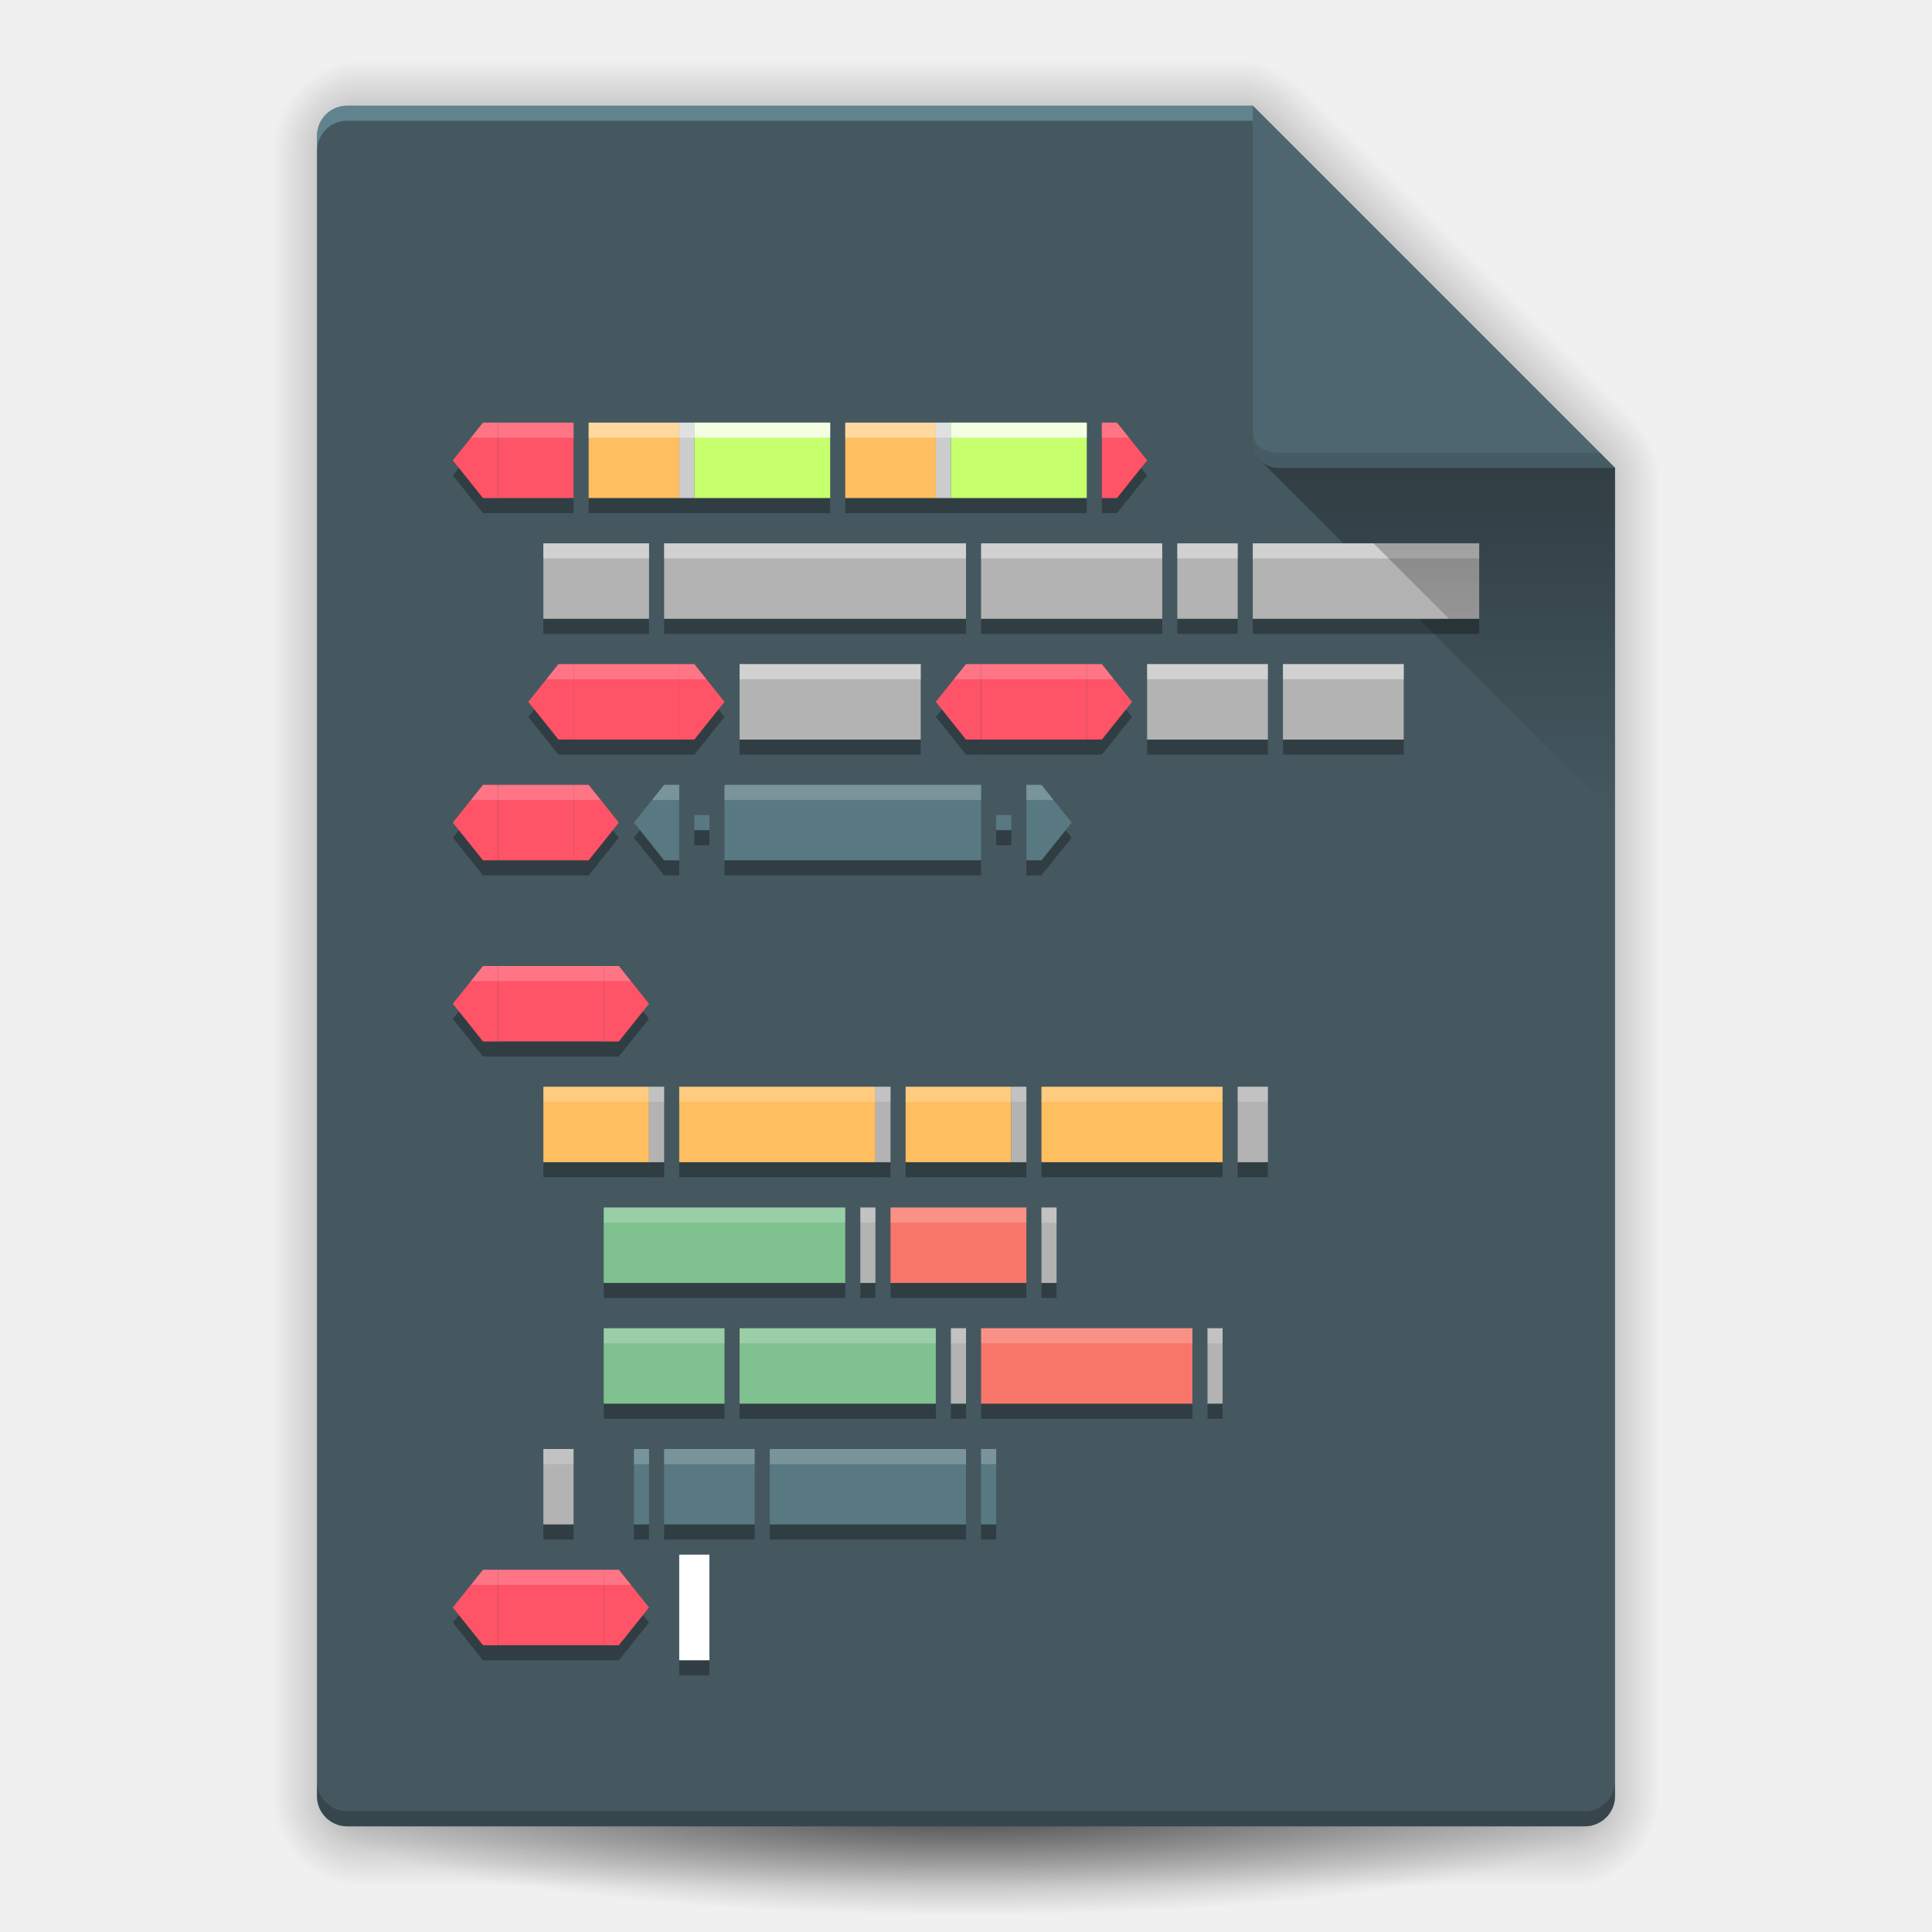
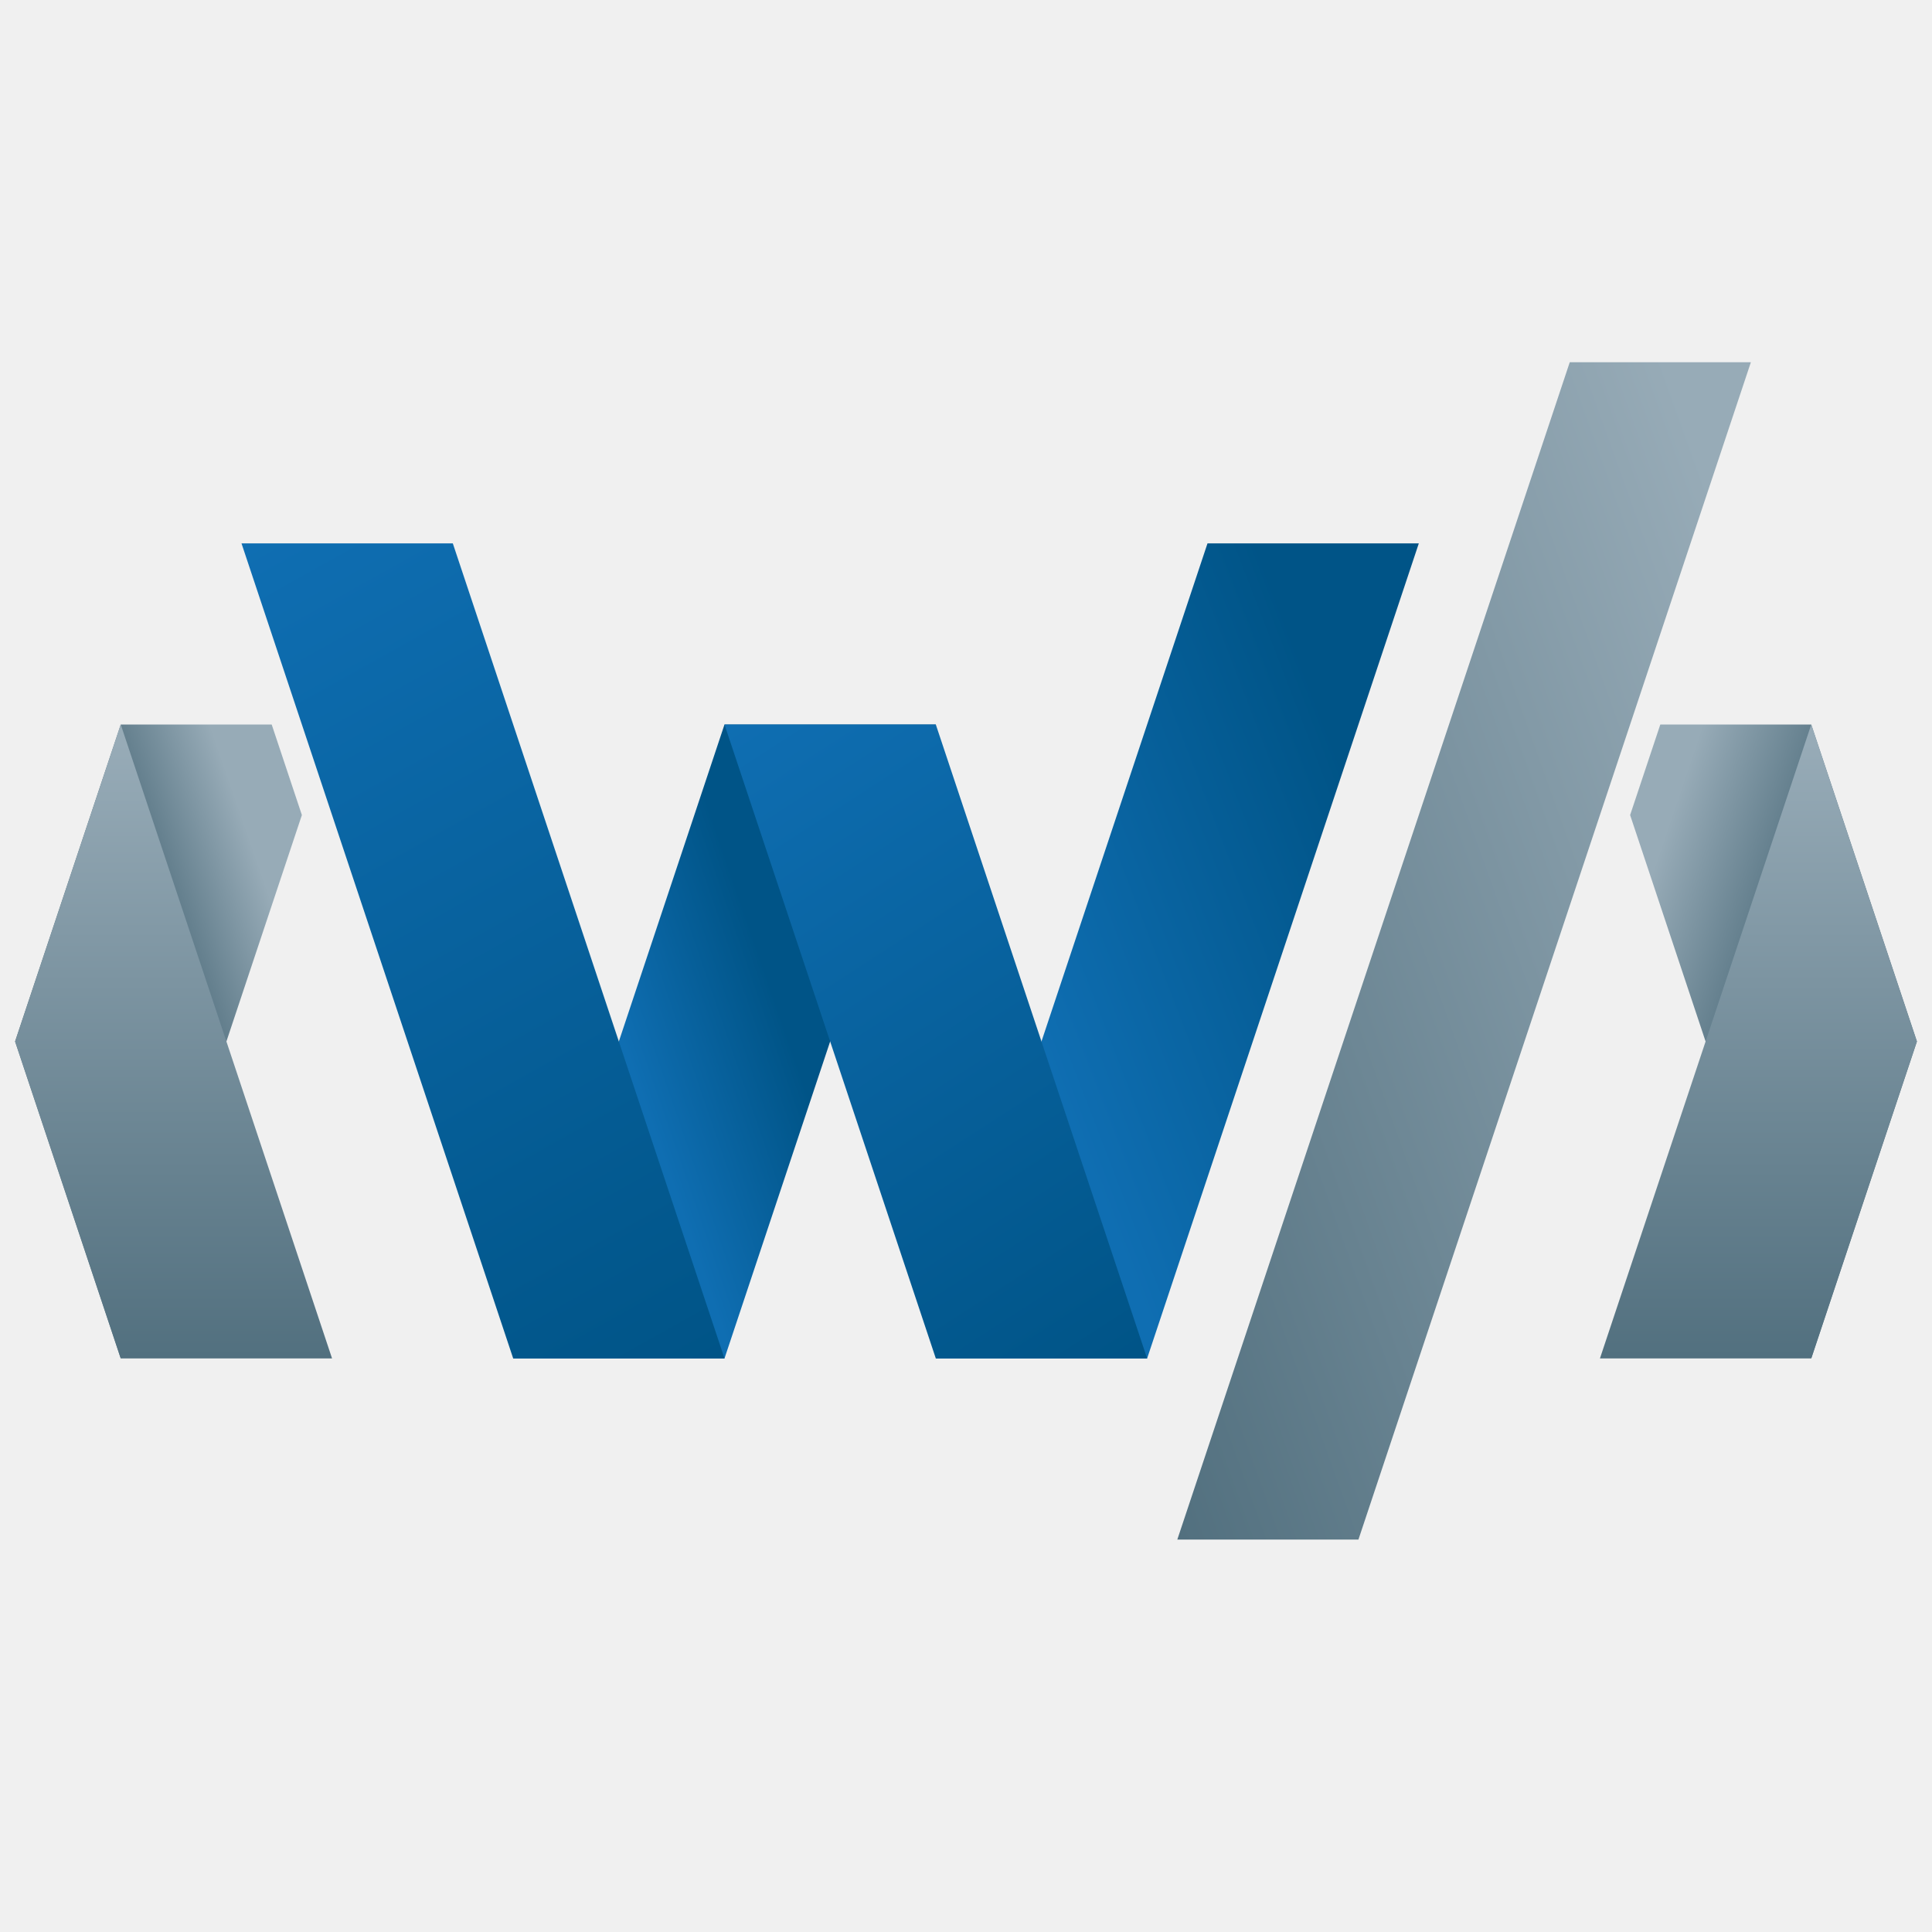
- <svg xmlns="http://www.w3.org/2000/svg" xmlns:xlink="http://www.w3.org/1999/xlink" viewBox="0 0 128 128">
+ <svg xmlns="http://www.w3.org/2000/svg" xmlns:xlink="http://www.w3.org/1999/xlink" width="64" height="64" viewBox="0 0 64 64">
  <defs>
-     <style>.cls-1{fill:none;}.cls-10,.cls-11,.cls-14,.cls-16,.cls-19,.cls-2,.cls-3,.cls-33,.cls-4,.cls-5,.cls-6,.cls-7,.cls-8,.cls-9{opacity:0.3;}.cls-2{fill:url(#linear-gradient);}.cls-3{fill:url(#linear-gradient-2);}.cls-4{fill:url(#linear-gradient-3);}.cls-5{fill:url(#linear-gradient-4);}.cls-6{fill:url(#linear-gradient-5);}.cls-7{fill:url(#radial-gradient);}.cls-8{fill:url(#radial-gradient-2);}.cls-9{fill:url(#radial-gradient-3);}.cls-10{fill:url(#radial-gradient-4);}.cls-11{fill:url(#radial-gradient-5);}.cls-12{opacity:0.6;fill:url(#radial-gradient-6);}.cls-13{fill:#455860;}.cls-14,.cls-17{fill:#a4e7ff;}.cls-15,.cls-21{opacity:0.2;}.cls-16{fill:url(#linear-gradient-6);}.cls-17,.cls-18{opacity:0.1;}.cls-20{fill:#ff5368;}.cls-21,.cls-26,.cls-29,.cls-31{fill:#fff;}.cls-22{fill:#ffbe5f;}.cls-23{fill:#7fc290;}.cls-24{fill:#b3b3b3;}.cls-25{fill:#f87669;}.cls-27{fill:#597982;}.cls-28{fill:#ccc;}.cls-29{opacity:0.4;}.cls-30{fill:#c6ff6c;}.cls-31{opacity:0.8;}.cls-32{clip-path:url(#clip-path);}.cls-33{fill:url(#linear-gradient-7);}</style>
-     <linearGradient id="linear-gradient" x1="53" y1="10.001" x2="53" y2="4" gradientUnits="userSpaceOnUse">
-       <stop offset="0.032" />
-       <stop offset="1" stop-opacity="0" />
+     <style>
+       .cls-1 {
+         fill: url(#linear-gradient);
+       }
+ 
+       .cls-2 {
+         fill: url(#linear-gradient-2);
+       }
+ 
+       .cls-3 {
+         fill: url(#linear-gradient-3);
+       }
+ 
+       .cls-4 {
+         fill: url(#linear-gradient-4);
+       }
+ 
+       .cls-5 {
+         fill: url(#linear-gradient-5);
+       }
+ 
+       .cls-6 {
+         fill: url(#linear-gradient-6);
+       }
+ 
+       .cls-7 {
+         fill: url(#linear-gradient-7);
+       }
+ 
+       .cls-8 {
+         fill: url(#linear-gradient-8);
+       }
+ 
+       .cls-9 {
+         fill: url(#linear-gradient-9);
+       }
+     </style>
+     <linearGradient id="linear-gradient" x1="58.122" y1="33.864" x2="53.578" y2="32.326" gradientUnits="userSpaceOnUse">
+       <stop offset="0.002" stop-color="#52707f" />
+       <stop offset="1" stop-color="#97abb7" />
    </linearGradient>
-     <linearGradient id="linear-gradient-2" x1="40" y1="129" x2="40" y2="123" gradientTransform="translate(24 -4)" xlink:href="#linear-gradient" />
-     <linearGradient id="linear-gradient-3" x1="135.5" y1="44" x2="135.5" y2="38" gradientTransform="translate(148 -60) rotate(90)" xlink:href="#linear-gradient" />
-     <linearGradient id="linear-gradient-4" x1="147.5" y1="136" x2="147.5" y2="130" gradientTransform="translate(-112 212) rotate(-90)" xlink:href="#linear-gradient" />
-     <linearGradient id="linear-gradient-5" x1="125.201" y1="30.871" x2="125.201" y2="24.871" gradientTransform="matrix(0, 0.5474, -1, 0, 122.9924, -49.66)" xlink:href="#linear-gradient" />
-     <radialGradient id="radial-gradient" cx="24" cy="9.958" r="5.957" xlink:href="#linear-gradient" />
-     <radialGradient id="radial-gradient-2" cx="23" cy="129.958" r="5.957" gradientTransform="translate(-106 142) rotate(-90)" xlink:href="#linear-gradient" />
-     <radialGradient id="radial-gradient-3" cx="24" cy="220.958" r="5.957" gradientTransform="translate(128 340) rotate(180)" xlink:href="#linear-gradient" />
-     <radialGradient id="radial-gradient-4" cx="81.979" cy="10.001" r="6.009" xlink:href="#linear-gradient" />
-     <radialGradient id="radial-gradient-5" cx="105.566" cy="33.829" r="6.008" gradientTransform="translate(53.2599 -66.5807) rotate(45)" xlink:href="#linear-gradient" />
-     <radialGradient id="radial-gradient-6" cx="426.755" cy="-2669.566" r="32.64" gradientTransform="translate(-498.2083 692.5172) scale(1.3174 0.2145)" gradientUnits="userSpaceOnUse">
-       <stop offset="0" />
-       <stop offset="1" stop-opacity="0" />
-     </radialGradient>
-     <linearGradient id="linear-gradient-6" x1="95.25" y1="30" x2="95.25" y2="54" xlink:href="#linear-gradient" />
-     <clipPath id="clip-path">
-       <rect class="cls-1" x="83" y="36" width="15" height="5" />
-     </clipPath>
-     <linearGradient id="linear-gradient-7" x1="97.25" y1="30" x2="97.25" y2="54" xlink:href="#linear-gradient" />
+     <linearGradient id="linear-gradient-2" x1="58.25" y1="44.977" x2="58.25" y2="24.615" xlink:href="#linear-gradient" />
+     <linearGradient id="linear-gradient-3" x1="6.249" y1="33.722" x2="9.89" y2="32.461" xlink:href="#linear-gradient" />
+     <linearGradient id="linear-gradient-4" x1="5.75" y1="44.977" x2="5.75" y2="24.615" xlink:href="#linear-gradient" />
+     <linearGradient id="linear-gradient-5" x1="20.974" y1="35.542" x2="25.943" y2="33.831" gradientUnits="userSpaceOnUse">
+       <stop offset="0.002" stop-color="#0f6eb2" />
+       <stop offset="1" stop-color="#005487" />
+     </linearGradient>
+     <linearGradient id="linear-gradient-6" x1="34.002" y1="33.426" x2="45.839" y2="28.865" xlink:href="#linear-gradient-5" />
+     <linearGradient id="linear-gradient-7" x1="24.141" y1="23.909" x2="37.715" y2="44.868" xlink:href="#linear-gradient-5" />
+     <linearGradient id="linear-gradient-8" x1="8.365" y1="17.854" x2="23.685" y2="45.234" xlink:href="#linear-gradient-5" />
+     <linearGradient id="linear-gradient-9" x1="33.956" y1="36.713" x2="60.62" y2="27.156" xlink:href="#linear-gradient" />
  </defs>
-   <g id="shadow">
-     <rect class="cls-2" x="24" y="4" width="58" height="6" />
-     <rect class="cls-3" x="24" y="119" width="80" height="6" transform="translate(128 244) rotate(-180)" />
-     <rect class="cls-4" x="104" y="32.001" width="6" height="86.999" />
-     <rect class="cls-5" x="18" y="10" width="6" height="109" />
-     <rect class="cls-6" x="92.122" y="3.324" width="5.999" height="31.113" transform="translate(14.5102 72.7908) rotate(-45)" />
-     <path class="cls-7" d="M24,4a6,6,0,0,0-6,6h6Z" />
-     <path class="cls-8" d="M18,119a6,6,0,0,0,6,6v-6Z" />
-     <path class="cls-9" d="M104,125a6,6,0,0,0,6-6h-6Z" />
-     <path class="cls-10" d="M82,4v6.001l4.243-4.242A5.983,5.983,0,0,0,82,4Z" />
-     <path class="cls-11" d="M108.243,27.759,104,32.001,110,32A5.977,5.977,0,0,0,108.243,27.759Z" />
-     <ellipse class="cls-12" cx="64" cy="120" rx="43" ry="7" />
-   </g>
-   <g id="paper">
-     <path class="cls-13" d="M83,7H23a2,2,0,0,0-2,2V119a2,2,0,0,0,2,2h82a2,2,0,0,0,2-2V31Z" />
-     <path class="cls-14" d="M83,7H23a2,2,0,0,0-2,2v1a2,2,0,0,1,2-2H84Z" />
-     <path class="cls-15" d="M23,121h82a2,2,0,0,0,2-2v-1a2,2,0,0,1-2,2H23a2,2,0,0,1-2-2v1A2,2,0,0,0,23,121Z" />
-     <polygon class="cls-16" points="107 54 83.5 30.5 84 30 106 30 107 31 107 54" />
-     <path class="cls-13" d="M107,31H84.7A1.7,1.7,0,0,1,83,29.3V7Z" />
-     <path class="cls-17" d="M107,31H84.7A1.7,1.7,0,0,1,83,29.3V7Z" />
-     <path class="cls-18" d="M85,30c-2,0-2-.895-2-2v1.3A1.7,1.7,0,0,0,84.7,31H107l-1-1Z" />
-   </g>
-   <g id="smaller_type" data-name="smaller type">
-     <polygon class="cls-19" points="33 34 32 34 30 31.5 32 29 33 29 33 34" />
-     <polygon class="cls-20" points="33 33 32 33 30 30.5 32 28 33 28 33 33" />
-     <polygon class="cls-21" points="33 29 31.2 29 32 28 33 28 33 29" />
-     <polygon class="cls-19" points="73 34 74 34 76 31.5 74 29 73 29 73 34" />
-     <polygon class="cls-20" points="73 33 74 33 76 30.5 74 28 73 28 73 33" />
-     <polygon class="cls-21" points="73 29 74.8 29 74 28 73 28 73 29" />
-     <rect class="cls-20" x="33" y="28" width="5" height="5" />
-     <rect class="cls-21" x="33" y="28" width="5" height="1" />
-     <rect class="cls-19" x="33" y="33" width="5" height="1" />
-     <polygon class="cls-19" points="33 58 32 58 30 55.5 32 53 33 53 33 58" />
-     <polygon class="cls-20" points="33 57 32 57 30 54.5 32 52 33 52 33 57" />
-     <polygon class="cls-21" points="33 53 31.2 53 32 52 33 52 33 53" />
-     <polygon class="cls-19" points="38 58 39 58 41 55.5 39 53 38 53 38 58" />
-     <polygon class="cls-20" points="38 57 39 57 41 54.5 39 52 38 52 38 57" />
-     <polygon class="cls-21" points="38 53 39.8 53 39 52 38 52 38 53" />
-     <rect class="cls-20" x="33" y="52" width="5" height="5" />
-     <rect class="cls-21" x="33" y="52" width="5" height="1" />
-     <rect class="cls-19" x="33" y="57" width="5" height="1" />
-     <polygon class="cls-19" points="33 70 32 70 30 67.5 32 65 33 65 33 70" />
-     <polygon class="cls-20" points="33 69 32 69 30 66.5 32 64 33 64 33 69" />
-     <polygon class="cls-21" points="33 65 31.2 65 32 64 33 64 33 65" />
-     <polygon class="cls-19" points="40 70 41 70 43 67.5 41 65 40 65 40 70" />
-     <polygon class="cls-20" points="40 69 41 69 43 66.5 41 64 40 64 40 69" />
-     <polygon class="cls-21" points="40 65 41.8 65 41 64 40 64 40 65" />
-     <rect class="cls-20" x="33" y="64" width="7" height="5" />
-     <rect class="cls-21" x="33" y="64" width="7" height="1" />
-     <rect class="cls-19" x="33" y="69" width="7" height="1" />
-     <polygon class="cls-19" points="33 110 32 110 30 107.5 32 105 33 105 33 110" />
-     <polygon class="cls-20" points="33 109 32 109 30 106.5 32 104 33 104 33 109" />
-     <polygon class="cls-21" points="33 105 31.2 105 32 104 33 104 33 105" />
-     <polygon class="cls-19" points="40 110 41 110 43 107.5 41 105 40 105 40 110" />
-     <polygon class="cls-20" points="40 109 41 109 43 106.5 41 104 40 104 40 109" />
-     <polygon class="cls-21" points="40 105 41.8 105 41 104 40 104 40 105" />
-     <rect class="cls-20" x="33" y="104" width="7" height="5" />
-     <rect class="cls-21" x="33" y="104" width="7" height="1" />
-     <rect class="cls-19" x="33" y="109" width="7" height="1" />
-     <rect class="cls-22" x="36" y="72" width="7" height="5" />
-     <rect class="cls-21" x="36" y="72" width="7" height="1" />
-     <rect class="cls-19" x="36" y="77" width="7" height="1" />
-     <rect class="cls-22" x="69" y="72" width="12" height="5" />
-     <rect class="cls-21" x="69" y="72" width="12" height="1" />
-     <rect class="cls-19" x="69" y="77" width="12" height="1" />
-     <rect class="cls-22" x="45" y="72" width="13" height="5" />
-     <rect class="cls-21" x="45" y="72" width="13" height="1" />
-     <rect class="cls-19" x="45" y="77" width="13" height="1" />
-     <rect class="cls-23" x="40" y="80" width="16" height="5" />
-     <rect class="cls-21" x="40" y="80" width="16" height="1" />
-     <rect class="cls-19" x="40" y="85" width="16" height="1" />
-     <rect class="cls-23" x="49" y="88" width="13" height="5" />
-     <rect class="cls-21" x="49" y="88" width="13" height="1" />
-     <rect class="cls-19" x="49" y="93" width="13" height="1" />
-     <rect class="cls-23" x="40" y="88" width="8" height="5" />
-     <rect class="cls-21" x="40" y="88" width="8" height="1" />
-     <rect class="cls-19" x="40" y="93" width="8" height="1" />
-     <rect class="cls-24" x="82" y="72" width="2" height="5" />
-     <rect class="cls-21" x="82" y="72" width="2" height="1" />
-     <rect class="cls-19" x="82" y="77" width="2" height="1" />
-     <rect class="cls-24" x="58" y="72" width="1" height="5" />
-     <rect class="cls-21" x="58" y="72" width="1" height="1" />
-     <rect class="cls-19" x="58" y="77" width="1" height="1" />
-     <rect class="cls-24" x="43" y="72" width="1" height="5" />
-     <rect class="cls-21" x="43" y="72" width="1" height="1" />
-     <rect class="cls-19" x="43" y="77" width="1" height="1" />
-     <rect class="cls-22" x="60" y="72" width="7" height="5" />
-     <rect class="cls-21" x="60" y="72" width="7" height="1" />
-     <rect class="cls-19" x="60" y="77" width="7" height="1" />
-     <rect class="cls-24" x="67" y="72" width="1" height="5" />
-     <rect class="cls-21" x="67" y="72" width="1" height="1" />
-     <rect class="cls-19" x="67" y="77" width="1" height="1" />
-     <rect class="cls-24" x="57" y="80" width="1" height="5" />
-     <rect class="cls-21" x="57" y="80" width="1" height="1" />
-     <rect class="cls-19" x="57" y="85" width="1" height="1" />
-     <rect class="cls-25" x="59" y="80" width="9" height="5" />
-     <rect class="cls-21" x="59" y="80" width="9" height="1" />
-     <rect class="cls-19" x="59" y="85" width="9" height="1" />
-     <rect class="cls-24" x="69" y="80" width="1" height="5" />
-     <rect class="cls-21" x="69" y="80" width="1" height="1" />
-     <rect class="cls-19" x="69" y="85" width="1" height="1" />
-     <rect class="cls-25" x="65" y="88" width="14" height="5" />
-     <rect class="cls-21" x="65" y="88" width="14" height="1" />
-     <rect class="cls-19" x="65" y="93" width="14" height="1" />
-     <rect class="cls-24" x="80" y="88" width="1" height="5" />
-     <rect class="cls-21" x="80" y="88" width="1" height="1" />
-     <rect class="cls-19" x="80" y="93" width="1" height="1" />
-     <rect class="cls-24" x="63" y="88" width="1" height="5" />
-     <rect class="cls-21" x="63" y="88" width="1" height="1" />
-     <rect class="cls-19" x="63" y="93" width="1" height="1" />
-     <rect class="cls-24" x="36" y="96" width="2" height="5" />
-     <rect class="cls-21" x="36" y="96" width="2" height="1" />
-     <rect class="cls-19" x="36" y="101" width="2" height="1" />
-     <rect class="cls-26" x="45" y="103" width="2" height="7" />
-     <rect class="cls-19" x="45" y="110" width="2" height="1" />
-     <polygon class="cls-19" points="38 50 37 50 35 47.5 37 45 38 45 38 50" />
-     <polygon class="cls-20" points="38 49 37 49 35 46.5 37 44 38 44 38 49" />
-     <polygon class="cls-21" points="38 45 36.2 45 37 44 38 44 38 45" />
-     <polygon class="cls-19" points="45 50 46 50 48 47.5 46 45 45 45 45 50" />
-     <polygon class="cls-20" points="45 49 46 49 48 46.5 46 44 45 44 45 49" />
-     <polygon class="cls-21" points="45 45 46.8 45 46 44 45 44 45 45" />
-     <rect class="cls-20" x="38" y="44" width="7" height="5" />
-     <rect class="cls-21" x="38" y="44" width="7" height="1" />
-     <rect class="cls-19" x="38" y="49" width="7" height="1" />
-     <polygon class="cls-19" points="65 50 64 50 62 47.5 64 45 65 45 65 50" />
-     <polygon class="cls-20" points="65 49 64 49 62 46.5 64 44 65 44 65 49" />
-     <polygon class="cls-21" points="65 45 63.2 45 64 44 65 44 65 45" />
-     <polygon class="cls-19" points="72 50 73 50 75 47.5 73 45 72 45 72 50" />
-     <polygon class="cls-20" points="72 49 73 49 75 46.5 73 44 72 44 72 49" />
-     <polygon class="cls-21" points="72 45 73.8 45 73 44 72 44 72 45" />
-     <rect class="cls-20" x="65" y="44" width="7" height="5" />
-     <rect class="cls-21" x="65" y="44" width="7" height="1" />
-     <rect class="cls-19" x="65" y="49" width="7" height="1" />
-     <polygon class="cls-19" points="45 58 44 58 42 55.5 44 53 45 53 45 58" />
-     <polygon class="cls-27" points="45 57 44 57 42 54.5 44 52 45 52 45 57" />
-     <polygon class="cls-21" points="45 53 43.2 53 44 52 45 52 45 53" />
-     <polygon class="cls-19" points="68 58 69 58 71 55.5 69 53 68 53 68 58" />
-     <polygon class="cls-27" points="68 57 69 57 71 54.5 69 52 68 52 68 57" />
-     <polygon class="cls-21" points="68 53 69.8 53 69 52 68 52 68 53" />
-     <rect class="cls-27" x="48" y="52" width="17" height="5" />
-     <rect class="cls-21" x="48" y="52" width="17" height="1" />
-     <rect class="cls-19" x="48" y="57" width="17" height="1" />
-     <rect class="cls-27" x="42" y="96" width="1" height="5" />
-     <rect class="cls-21" x="42" y="96" width="1" height="1" />
-     <rect class="cls-19" x="42" y="101" width="1" height="1" />
-     <rect class="cls-27" x="65" y="96" width="1" height="5" />
-     <rect class="cls-21" x="65" y="96" width="1" height="1" />
-     <rect class="cls-19" x="65" y="101" width="1" height="1" />
-     <rect class="cls-27" x="51" y="96" width="13" height="5" />
-     <rect class="cls-21" x="51" y="96" width="13" height="1" />
-     <rect class="cls-19" x="51" y="101" width="13" height="1" />
-     <rect class="cls-27" x="44" y="96" width="6" height="5" />
-     <rect class="cls-21" x="44" y="96" width="6" height="1" />
-     <rect class="cls-19" x="44" y="101" width="6" height="1" />
-     <rect class="cls-27" x="46" y="54" width="1" height="1" />
-     <rect class="cls-19" x="46" y="55" width="1" height="1" />
-     <rect class="cls-27" x="66" y="54" width="1" height="1" />
-     <rect class="cls-19" x="66" y="55" width="1" height="1" />
-     <rect class="cls-28" x="62" y="28" width="1" height="5" />
-     <rect class="cls-29" x="62" y="28" width="1" height="1" />
-     <rect class="cls-19" x="62" y="33" width="1" height="1" />
-     <rect class="cls-28" x="45" y="28" width="1" height="5" />
-     <rect class="cls-29" x="45" y="28" width="1" height="1" />
-     <rect class="cls-19" x="45" y="33" width="1" height="1" />
-     <rect class="cls-22" x="39" y="28" width="6" height="5" />
-     <rect class="cls-29" x="39" y="28" width="6" height="1" />
-     <rect class="cls-19" x="39" y="33" width="6" height="1" />
-     <rect class="cls-24" x="36" y="36" width="7" height="5" />
-     <rect class="cls-29" x="36" y="36" width="7" height="1" />
-     <rect class="cls-19" x="36" y="41" width="7" height="1" />
-     <rect class="cls-24" x="76" y="44" width="8" height="5" />
-     <rect class="cls-29" x="76" y="44" width="8" height="1" />
-     <rect class="cls-19" x="76" y="49" width="8" height="1" />
-     <rect class="cls-24" x="78" y="36" width="4" height="5" />
-     <rect class="cls-29" x="78" y="36" width="4" height="1" />
-     <rect class="cls-19" x="78" y="41" width="4" height="1" />
-     <rect class="cls-24" x="83" y="36" width="15" height="5" />
-     <rect class="cls-29" x="83" y="36" width="15" height="1" />
-     <rect class="cls-19" x="83" y="41" width="15" height="1" />
-     <rect class="cls-24" x="85" y="44" width="8" height="5" />
-     <rect class="cls-29" x="85" y="44" width="8" height="1" />
-     <rect class="cls-19" x="85" y="49" width="8" height="1" />
-     <rect class="cls-24" x="44" y="36" width="20" height="5" />
-     <rect class="cls-29" x="44" y="36" width="20" height="1" />
-     <rect class="cls-19" x="44" y="41" width="20" height="1" />
-     <rect class="cls-24" x="65" y="36" width="12" height="5" />
-     <rect class="cls-29" x="65" y="36" width="12" height="1" />
-     <rect class="cls-19" x="65" y="41" width="12" height="1" />
-     <rect class="cls-24" x="49" y="44" width="12" height="5" />
-     <rect class="cls-29" x="49" y="44" width="12" height="1" />
-     <rect class="cls-19" x="49" y="49" width="12" height="1" />
-     <rect class="cls-30" x="46" y="28" width="9" height="5" />
-     <rect class="cls-31" x="46" y="28" width="9" height="1" />
-     <rect class="cls-19" x="46" y="33" width="9" height="1" />
-     <rect class="cls-22" x="56" y="28" width="6" height="5" />
-     <rect class="cls-29" x="56" y="28" width="6" height="1" />
-     <rect class="cls-19" x="56" y="33" width="6" height="1" />
-     <rect class="cls-30" x="63" y="28" width="9" height="5" />
-     <rect class="cls-31" x="63" y="28" width="9" height="1" />
-     <rect class="cls-19" x="63" y="33" width="9" height="1" />
-     <g class="cls-32">
-       <polygon class="cls-33" points="109 54 85.5 30.5 86 30 108 30 109 31 109 54" />
+   <g id="Stacked_Lighting" data-name="Stacked Lighting">
+     <g>
+       <polygon class="cls-1" points="60 24 55 24 54 27 60 45 63.5 34.5 60 24" />
+       <polygon class="cls-2" points="63.5 34.5 60 24 53 45 60 45 63.5 34.5" />
    </g>
+     <g>
+       <polygon class="cls-3" points="9 24 4 24 0.5 34.5 4 45 10 27 9 24" />
+       <polygon class="cls-4" points="0.5 34.5 4 24 11 45 4 45 0.5 34.5" />
+     </g>
+     <g>
+       <polygon class="cls-5" points="31 24 24 24 17 45 24 45 31 24" />
+       <polygon class="cls-6" points="47 18 40 18 31 45 38 45 47 18" />
+       <polygon class="cls-7" points="24 24 31 24 38 45 31 45 24 24" />
+       <polygon class="cls-8" points="8 18 15 18 24 45 17 45 8 18" />
+     </g>
+     <polygon class="cls-9" points="39 51 45 51 58 12 52 12 39 51" />
  </g>
</svg>
